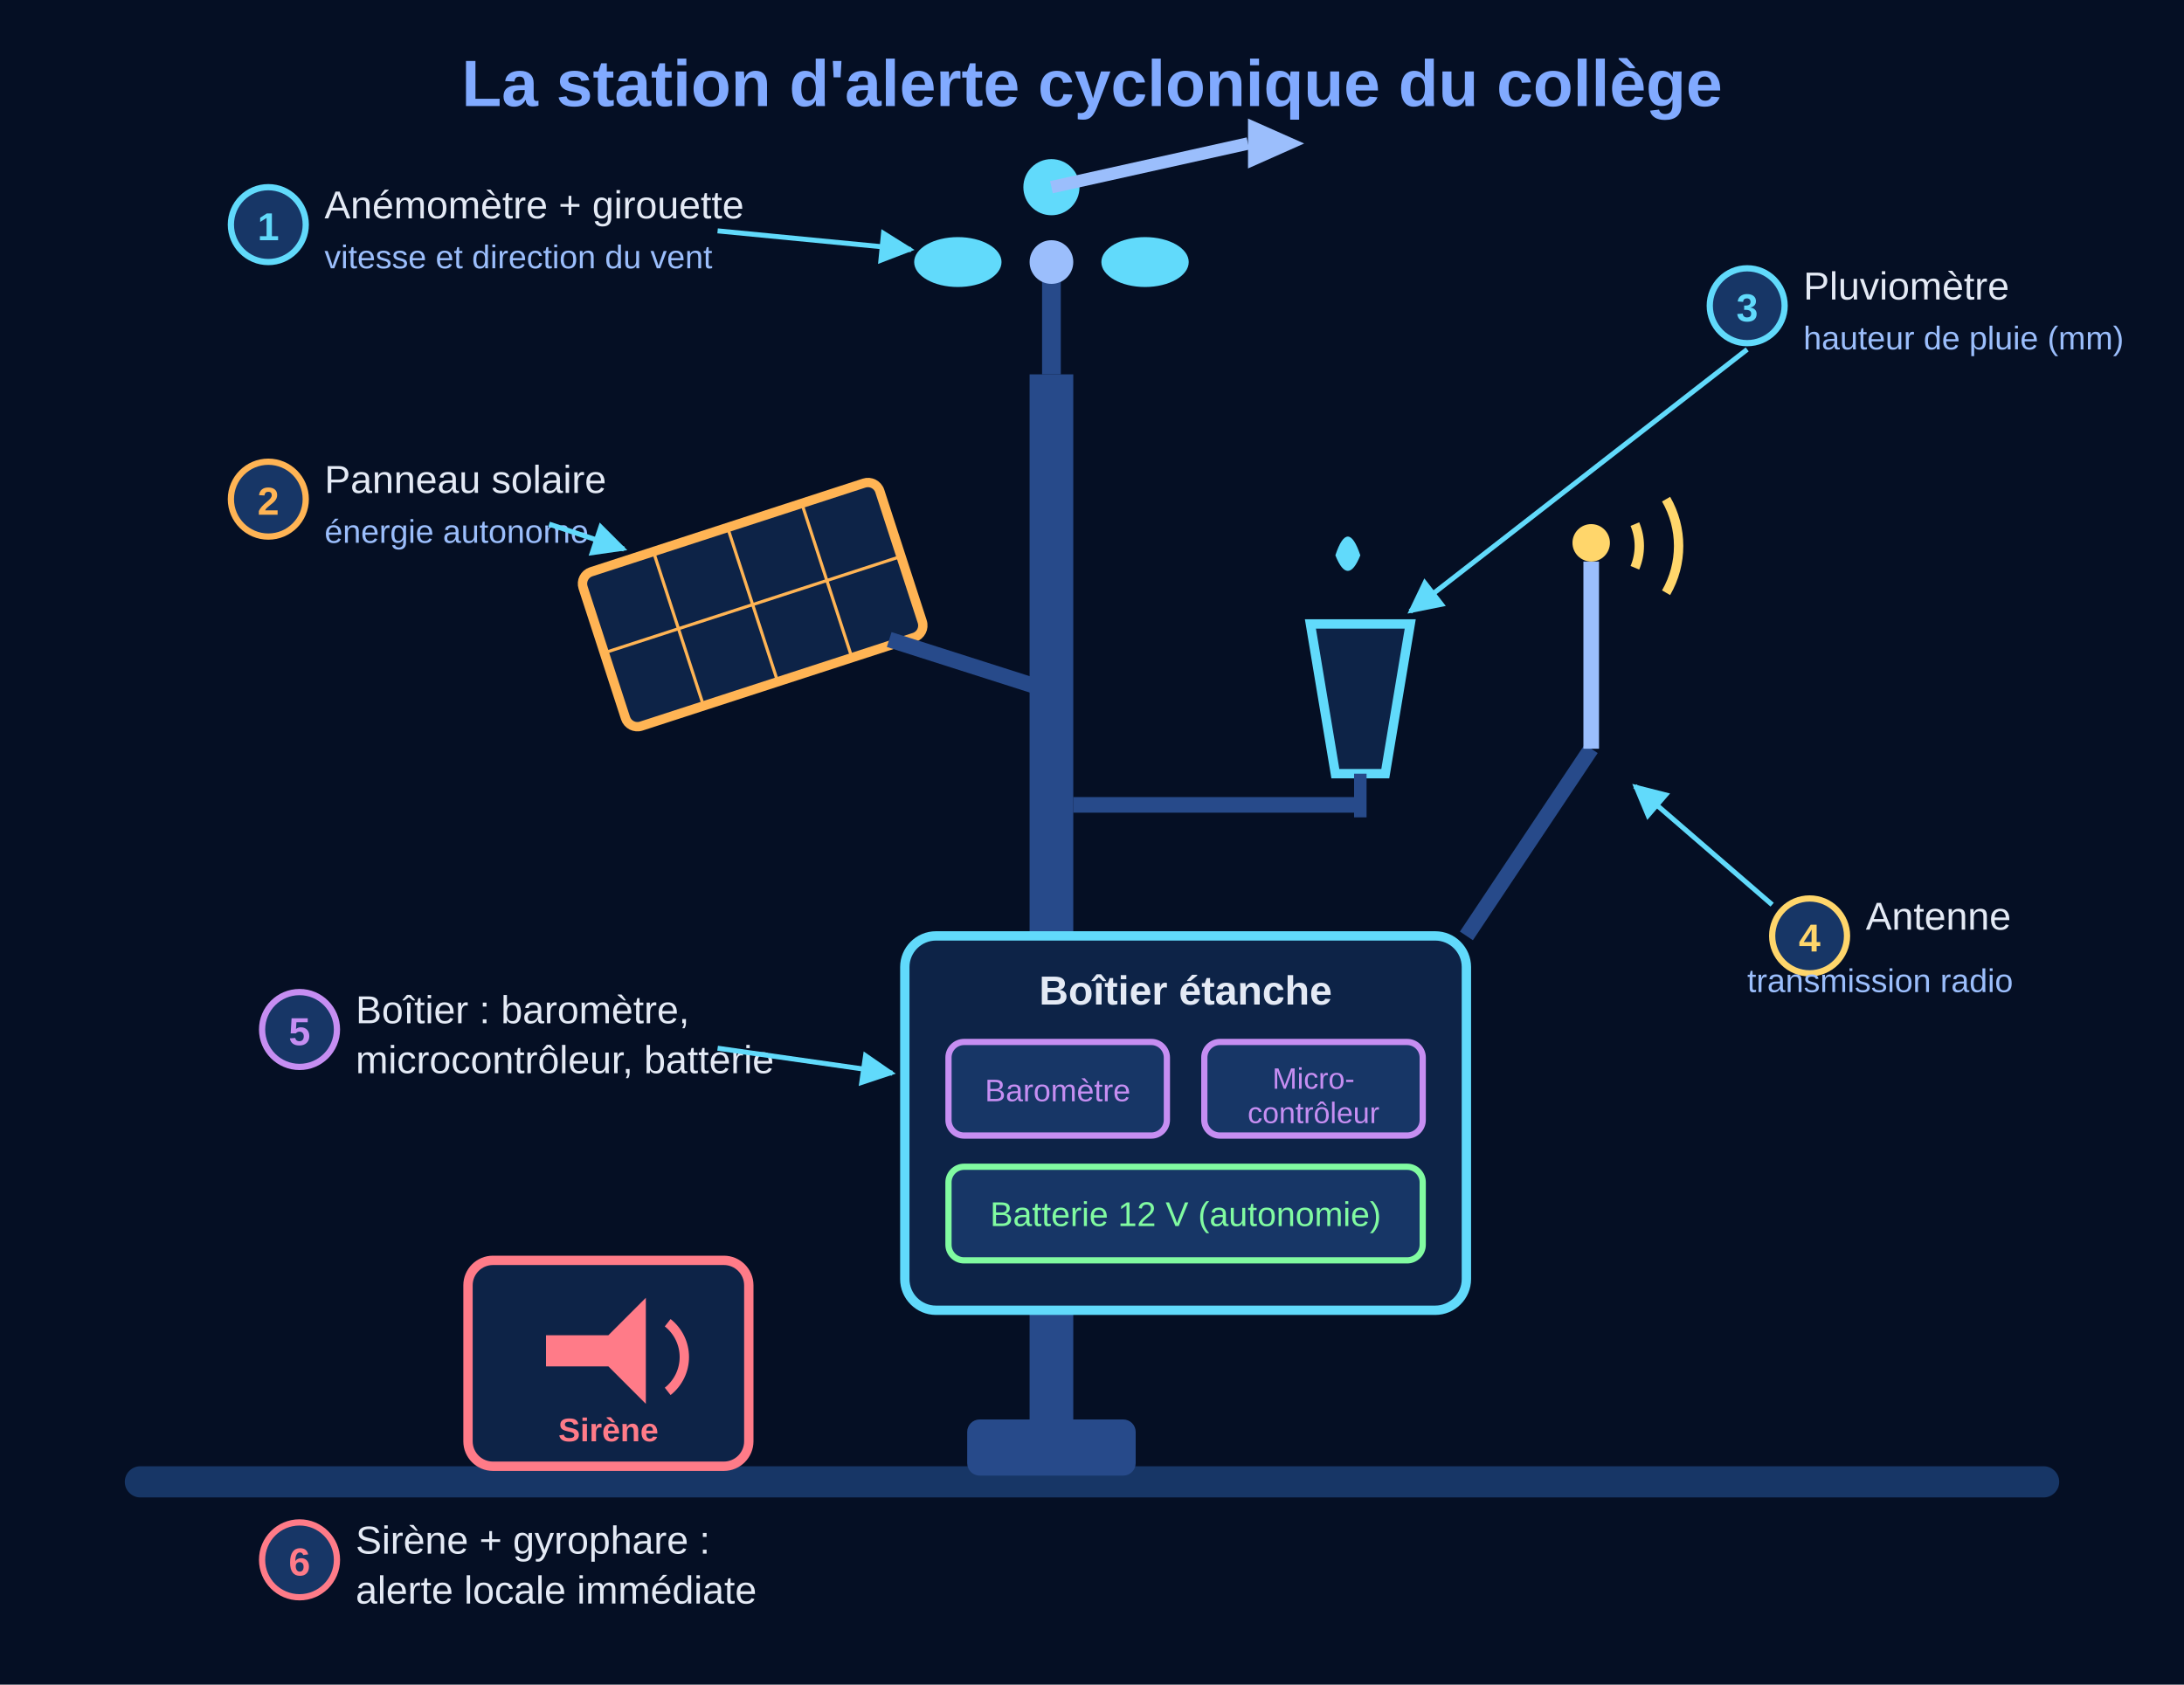
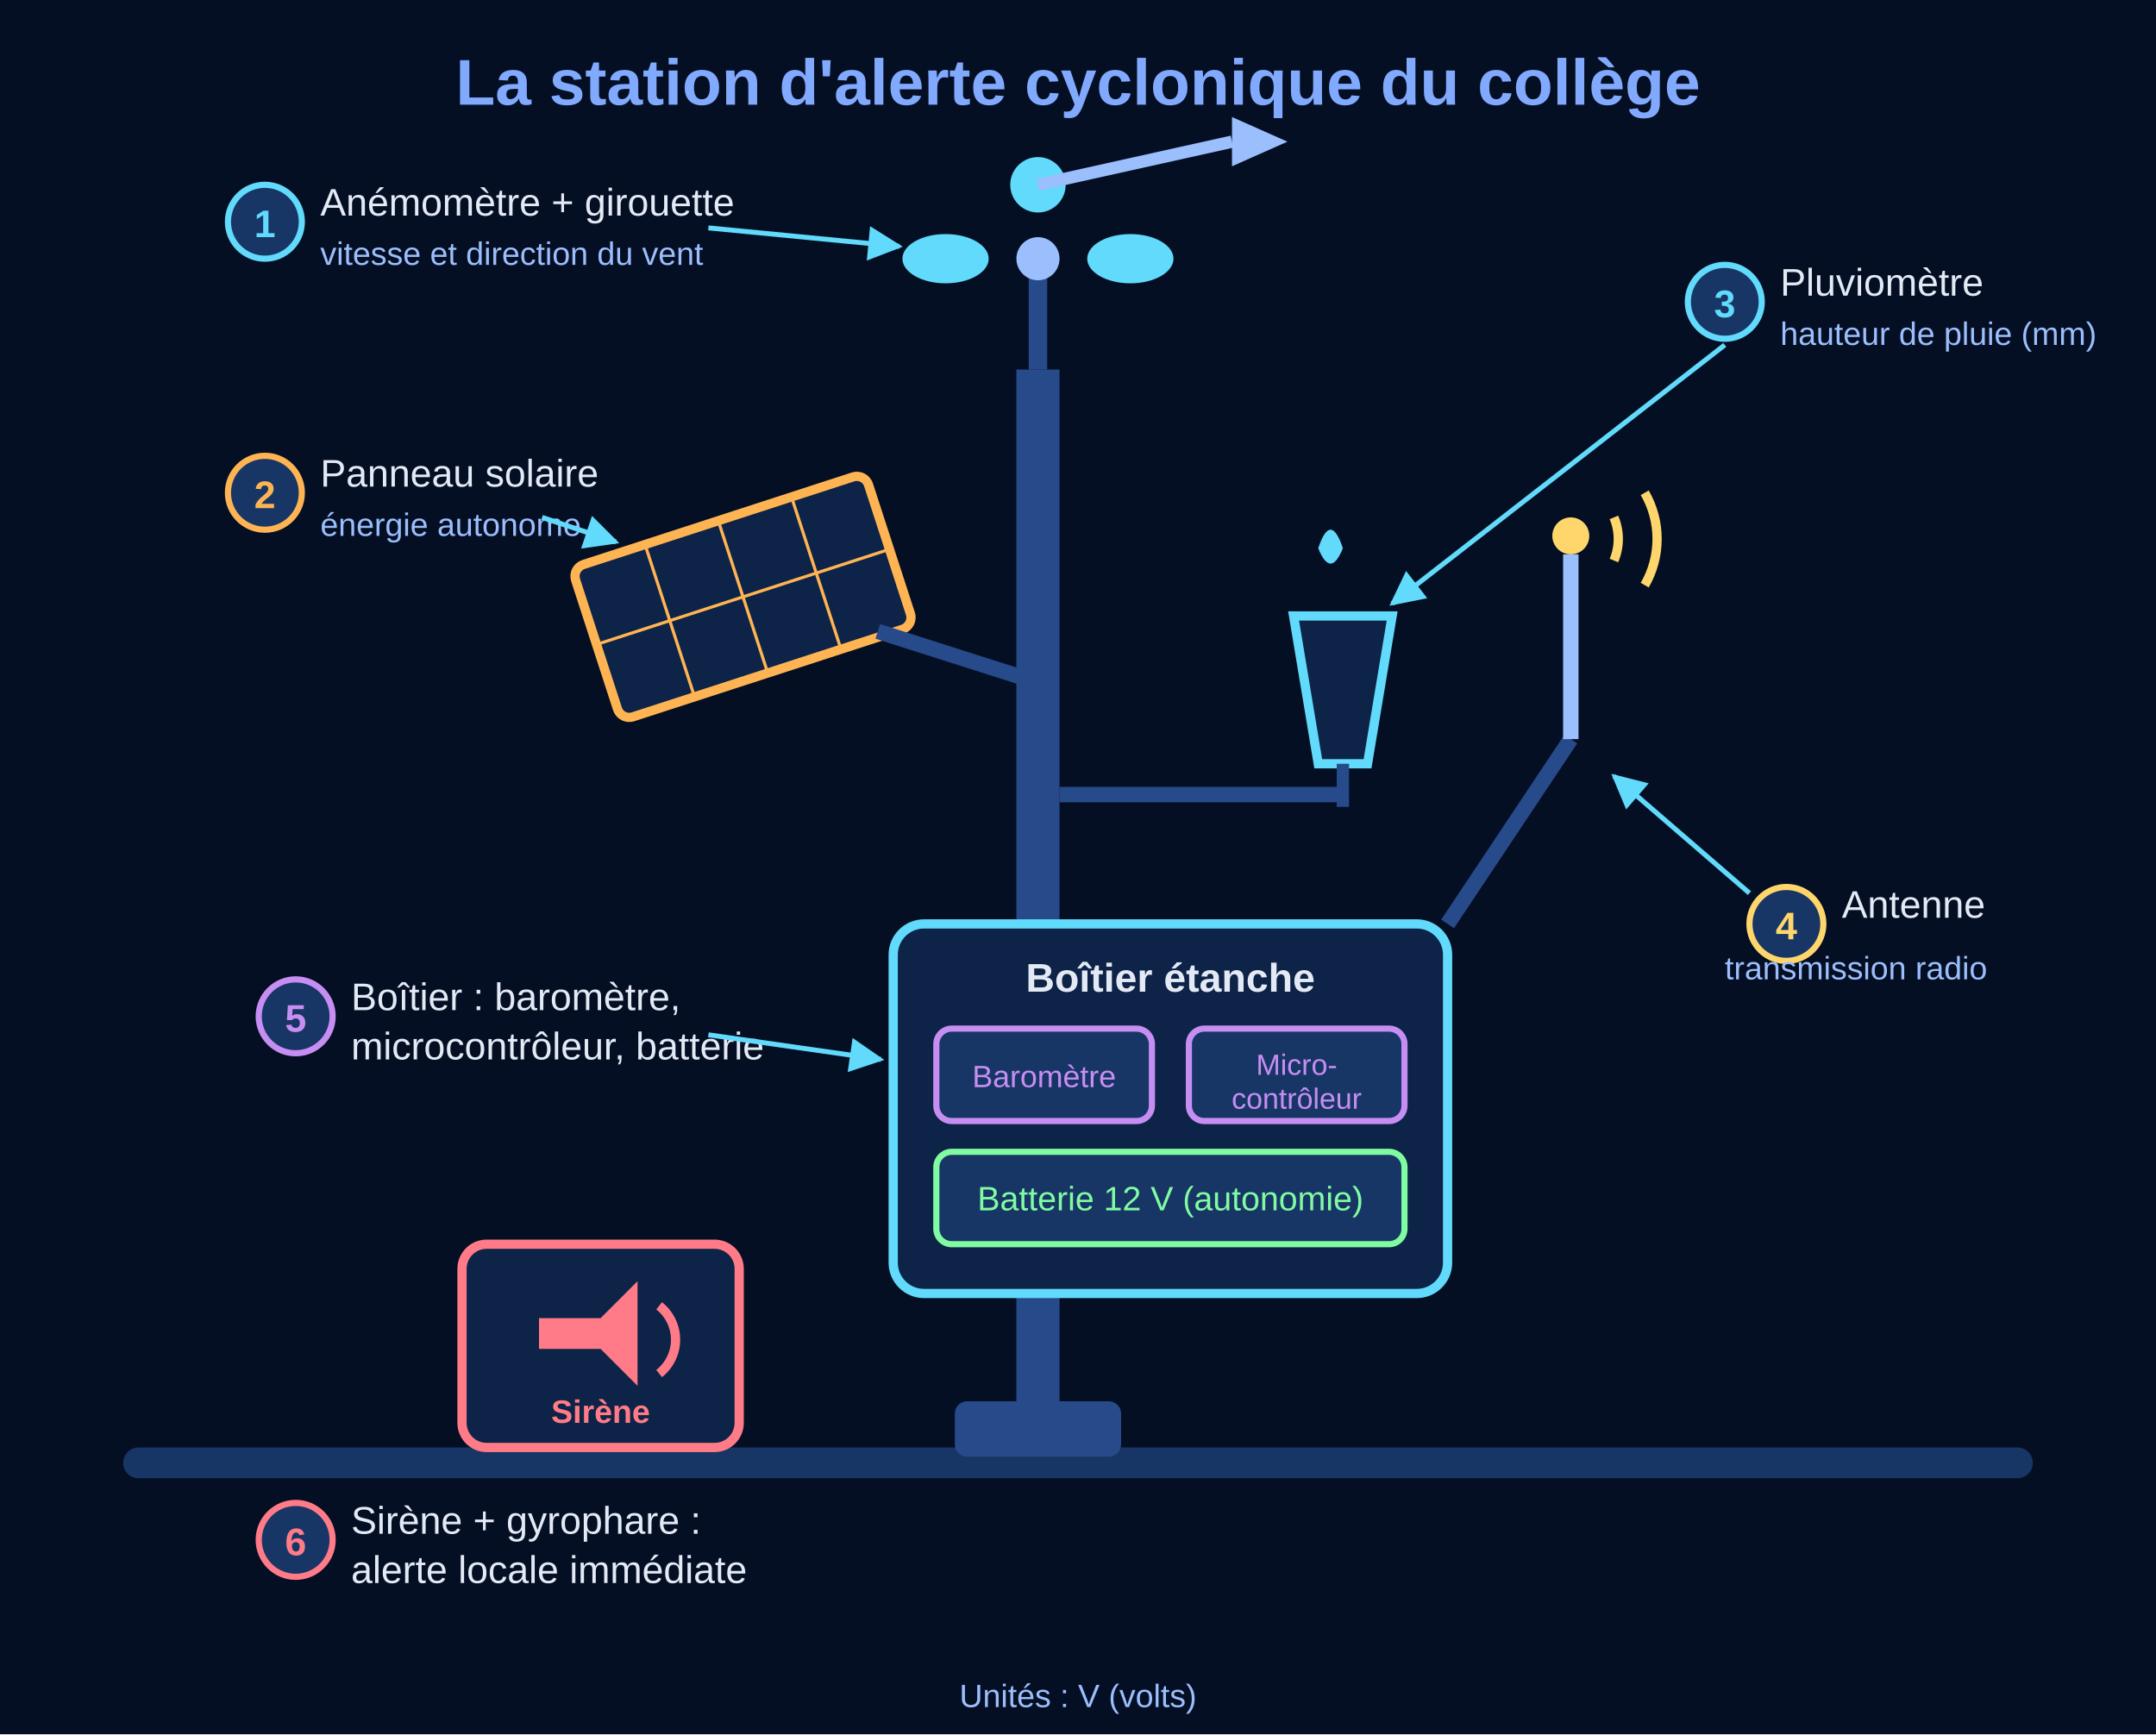
- <svg xmlns="http://www.w3.org/2000/svg" viewBox="0 0 700 540" font-family="Verdana, Arial, sans-serif" role="img" aria-labelledby="t d">
+ <svg xmlns="http://www.w3.org/2000/svg" viewBox="0 0 700 563.1" font-family="Verdana, Arial, sans-serif" role="img" aria-labelledby="t d" data-legende-unites="23.1">
  <defs>
    <marker id="ar" viewBox="0 0 10 10" refX="9" refY="5" markerWidth="11.2" markerHeight="11.2" orient="auto-start-reverse" markerUnits="userSpaceOnUse">
      <path d="M0 0 L10 5 L0 10 z" fill="#61dafb" />
    </marker>
  </defs>
-   <rect width="700" height="540" fill="#050f24" />
+   <rect width="700" height="563.1" fill="#050f24" data-legende-unites-fond="540" />
  <text x="350" y="34" fill="#81aaff" font-size="21" font-weight="bold" text-anchor="middle">La station d'alerte cyclonique du collège</text>
  <rect x="40" y="470" width="620" height="10" rx="5" fill="#173666" />
  <rect x="330" y="120" width="14" height="350" fill="#274a8a" />
  <rect x="310" y="455" width="54" height="18" rx="4" fill="#274a8a" />
  <line x1="337" y1="120" x2="337" y2="88" stroke="#274a8a" stroke-width="6" />
  <circle cx="337" cy="84" r="7" fill="#9bbefc" />
  <ellipse cx="307" cy="84" rx="14" ry="8" fill="#61dafb" />
  <ellipse cx="367" cy="84" rx="14" ry="8" fill="#61dafb" />
  <circle cx="337" cy="60" r="9" fill="#61dafb" />
  <line x1="337" y1="60" x2="400" y2="46" stroke="#9bbefc" stroke-width="4" />
  <path d="M400 38 L418 46 L400 54 z" fill="#9bbefc" />
  <g transform="rotate(-18 240 190)">
    <rect x="190" y="168" width="100" height="52" rx="4" fill="#0d2347" stroke="#ffb454" stroke-width="3" />
    <line x1="215" y1="168" x2="215" y2="220" stroke="#ffb454" />
    <line x1="240" y1="168" x2="240" y2="220" stroke="#ffb454" />
    <line x1="265" y1="168" x2="265" y2="220" stroke="#ffb454" />
    <line x1="190" y1="194" x2="290" y2="194" stroke="#ffb454" />
  </g>
  <line x1="285" y1="205" x2="332" y2="220" stroke="#274a8a" stroke-width="5" />
  <path d="M420 200 L452 200 L444 248 L428 248 z" fill="#0d2347" stroke="#61dafb" stroke-width="3" />
  <line x1="436" y1="248" x2="436" y2="262" stroke="#274a8a" stroke-width="4" />
  <line x1="344" y1="258" x2="436" y2="258" stroke="#274a8a" stroke-width="5" />
  <path d="M428 178 q4 10 8 0 q-4 -12 -8 0" fill="#61dafb" />
  <rect x="290" y="300" width="180" height="120" rx="10" fill="#0d2347" stroke="#61dafb" stroke-width="3" />
  <text x="380" y="322" fill="#e4eaf5" font-size="13" font-weight="bold" text-anchor="middle">Boîtier étanche</text>
  <rect x="304" y="334" width="70" height="30" rx="5" fill="#173666" stroke="#c68ef2" stroke-width="2" />
  <text x="339" y="353" fill="#c68ef2" font-size="10" text-anchor="middle">Baromètre</text>
  <rect x="386" y="334" width="70" height="30" rx="5" fill="#173666" stroke="#c68ef2" stroke-width="2" />
  <text x="421" y="349" fill="#c68ef2" font-size="9.5" text-anchor="middle">Micro-</text>
  <text x="421" y="360" fill="#c68ef2" font-size="9.5" text-anchor="middle">contrôleur</text>
  <rect x="304" y="374" width="152" height="30" rx="5" fill="#173666" stroke="#81fba1" stroke-width="2" />
  <text x="380" y="393" fill="#81fba1" font-size="11" text-anchor="middle">Batterie 12 V (autonomie)</text>
  <line x1="470" y1="300" x2="510" y2="240" stroke="#274a8a" stroke-width="5" />
  <line x1="510" y1="240" x2="510" y2="180" stroke="#9bbefc" stroke-width="5" />
  <circle cx="510" cy="174" r="6" fill="#ffd66b" />
  <path d="M524 168 a18 18 0 0 1 0 14" stroke="#ffd66b" fill="none" stroke-width="3" />
  <path d="M534 160 a30 30 0 0 1 0 30" stroke="#ffd66b" fill="none" stroke-width="3" />
  <rect x="150" y="404" width="90" height="66" rx="8" fill="#0d2347" stroke="#ff7b88" stroke-width="3" />
  <path d="M175 428 h20 l12 -12 v34 l-12 -12 h-20 z" fill="#ff7b88" />
  <path d="M214 424 a14 14 0 0 1 0 22" stroke="#ff7b88" fill="none" stroke-width="3" />
  <text x="195" y="462" fill="#ff7b88" font-size="10.5" font-weight="bold" text-anchor="middle">Sirène</text>
  <g font-size="12.5" fill="#e4eaf5">
    <circle cx="86" cy="72" r="12" fill="#173666" stroke="#61dafb" stroke-width="2" />
    <text x="86" y="77" text-anchor="middle" fill="#61dafb" font-weight="bold">1</text>
    <text x="104" y="70">Anémomètre + girouette</text>
    <text x="104" y="86" fill="#9bbefc" font-size="10.5">vitesse et direction du vent</text>
    <line x1="230" y1="74" x2="292" y2="80" stroke="#61dafb" stroke-width="1.6" marker-end="url(#ar)" />
    <circle cx="86" cy="160" r="12" fill="#173666" stroke="#ffb454" stroke-width="2" />
    <text x="86" y="165" text-anchor="middle" fill="#ffb454" font-weight="bold">2</text>
    <text x="104" y="158">Panneau solaire</text>
    <text x="104" y="174" fill="#9bbefc" font-size="10.5">énergie autonome</text>
    <line x1="176" y1="168" x2="200" y2="176" stroke="#61dafb" stroke-width="1.6" marker-end="url(#ar)" />
    <circle cx="560" cy="98" r="12" fill="#173666" stroke="#61dafb" stroke-width="2" />
    <text x="560" y="103" text-anchor="middle" fill="#61dafb" font-weight="bold">3</text>
    <text x="578" y="96">Pluviomètre</text>
    <text x="578" y="112" fill="#9bbefc" font-size="10.5">hauteur de pluie (mm)</text>
    <line x1="560" y1="112" x2="452" y2="196" stroke="#61dafb" stroke-width="1.6" marker-end="url(#ar)" />
    <circle cx="580" cy="300" r="12" fill="#173666" stroke="#ffd66b" stroke-width="2" />
    <text x="580" y="305" text-anchor="middle" fill="#ffd66b" font-weight="bold">4</text>
    <text x="598" y="298">Antenne</text>
    <text x="560" y="318" fill="#9bbefc" font-size="10.5">transmission radio</text>
    <line x1="568" y1="290" x2="524" y2="252" stroke="#61dafb" stroke-width="1.6" marker-end="url(#ar)" />
    <circle cx="96" cy="330" r="12" fill="#173666" stroke="#c68ef2" stroke-width="2" />
    <text x="96" y="335" text-anchor="middle" fill="#c68ef2" font-weight="bold">5</text>
    <text x="114" y="328">Boîtier : baromètre,</text>
    <text x="114" y="344">microcontrôleur, batterie</text>
    <line x1="230" y1="336" x2="286" y2="344" stroke="#61dafb" stroke-width="1.6" marker-end="url(#ar)" />
    <circle cx="96" cy="500" r="12" fill="#173666" stroke="#ff7b88" stroke-width="2" />
    <text x="96" y="505" text-anchor="middle" fill="#ff7b88" font-weight="bold">6</text>
    <text x="114" y="498">Sirène + gyrophare :</text>
    <text x="114" y="514">alerte locale immédiate</text>
    <line x1="150" y1="470" x2="170" y2="466" stroke="#61dafb" stroke-width="1.6" marker-end="url(#ar)" opacity="0" />
  </g>
  <style>
/* — impression : fond blanc, couleurs conservées (décision de Pascal, 02/09/2026) —
   Un objet embarqué applique le media print de la page qui l'appelle : ce
   bloc ne change RIEN à l'écran, et blanchit le fond du schéma sur le papier
   en fonçant ses couleurs claires, teinte gardée. Mesuré le 02/09 : une image
   appelée par la balise img ne le fait pas — ces schémas-là ne sont pas ici. */
@media print{
  *:not(text):not(tspan)[fill="#050f24"]{fill:#ffffff}
  *:not(text):not(tspan)[fill="#0d2347"]{fill:#ffffff}
  *:not(text):not(tspan)[fill="#173666"]{fill:#ffffff}
  *:not(text):not(tspan)[fill="#274a8a"]{fill:#ffffff}
  text[fill="#61dafb"],tspan[fill="#61dafb"],[fill="#61dafb"] text,[fill="#61dafb"] tspan{fill:#047fa0}
  [stroke="#61dafb"]{stroke:#047fa0}
  text[fill="#81aaff"],tspan[fill="#81aaff"],[fill="#81aaff"] text,[fill="#81aaff"] tspan{fill:#2069ff}
  text[fill="#81fba1"],tspan[fill="#81fba1"],[fill="#81fba1"] text,[fill="#81fba1"] tspan{fill:#048827}
  [stroke="#81fba1"]{stroke:#048827}
  text[fill="#9bbefc"],tspan[fill="#9bbefc"],[fill="#9bbefc"] text,[fill="#9bbefc"] tspan{fill:#1a6af8}
  [stroke="#9bbefc"]{stroke:#1a6af8}
  text[fill="#c68ef2"],tspan[fill="#c68ef2"],[fill="#c68ef2"] text,[fill="#c68ef2"] tspan{fill:#a145ea}
  [stroke="#c68ef2"]{stroke:#a145ea}
  text[fill="#e4eaf5"],tspan[fill="#e4eaf5"],[fill="#e4eaf5"] text,[fill="#e4eaf5"] tspan{fill:#4b73bc}
  text[fill="#ff7b88"],tspan[fill="#ff7b88"],[fill="#ff7b88"] text,[fill="#ff7b88"] tspan{fill:#eb0017}
  [stroke="#ff7b88"]{stroke:#eb0017}
  text[fill="#ffb454"],tspan[fill="#ffb454"],[fill="#ffb454"] text,[fill="#ffb454"] tspan{fill:#b06300}
  [stroke="#ffb454"]{stroke:#b06300}
  text[fill="#ffd66b"],tspan[fill="#ffd66b"],[fill="#ffd66b"] text,[fill="#ffd66b"] tspan{fill:#996f00}
  [stroke="#ffd66b"]{stroke:#996f00}
}
</style>
+   <text data-legende-unites="ligne" x="350" y="554.3" text-anchor="middle" font-size="10.5" fill="#9bbefc" font-family="Verdana, Arial, sans-serif">Unités : V (volts)</text>
</svg>
